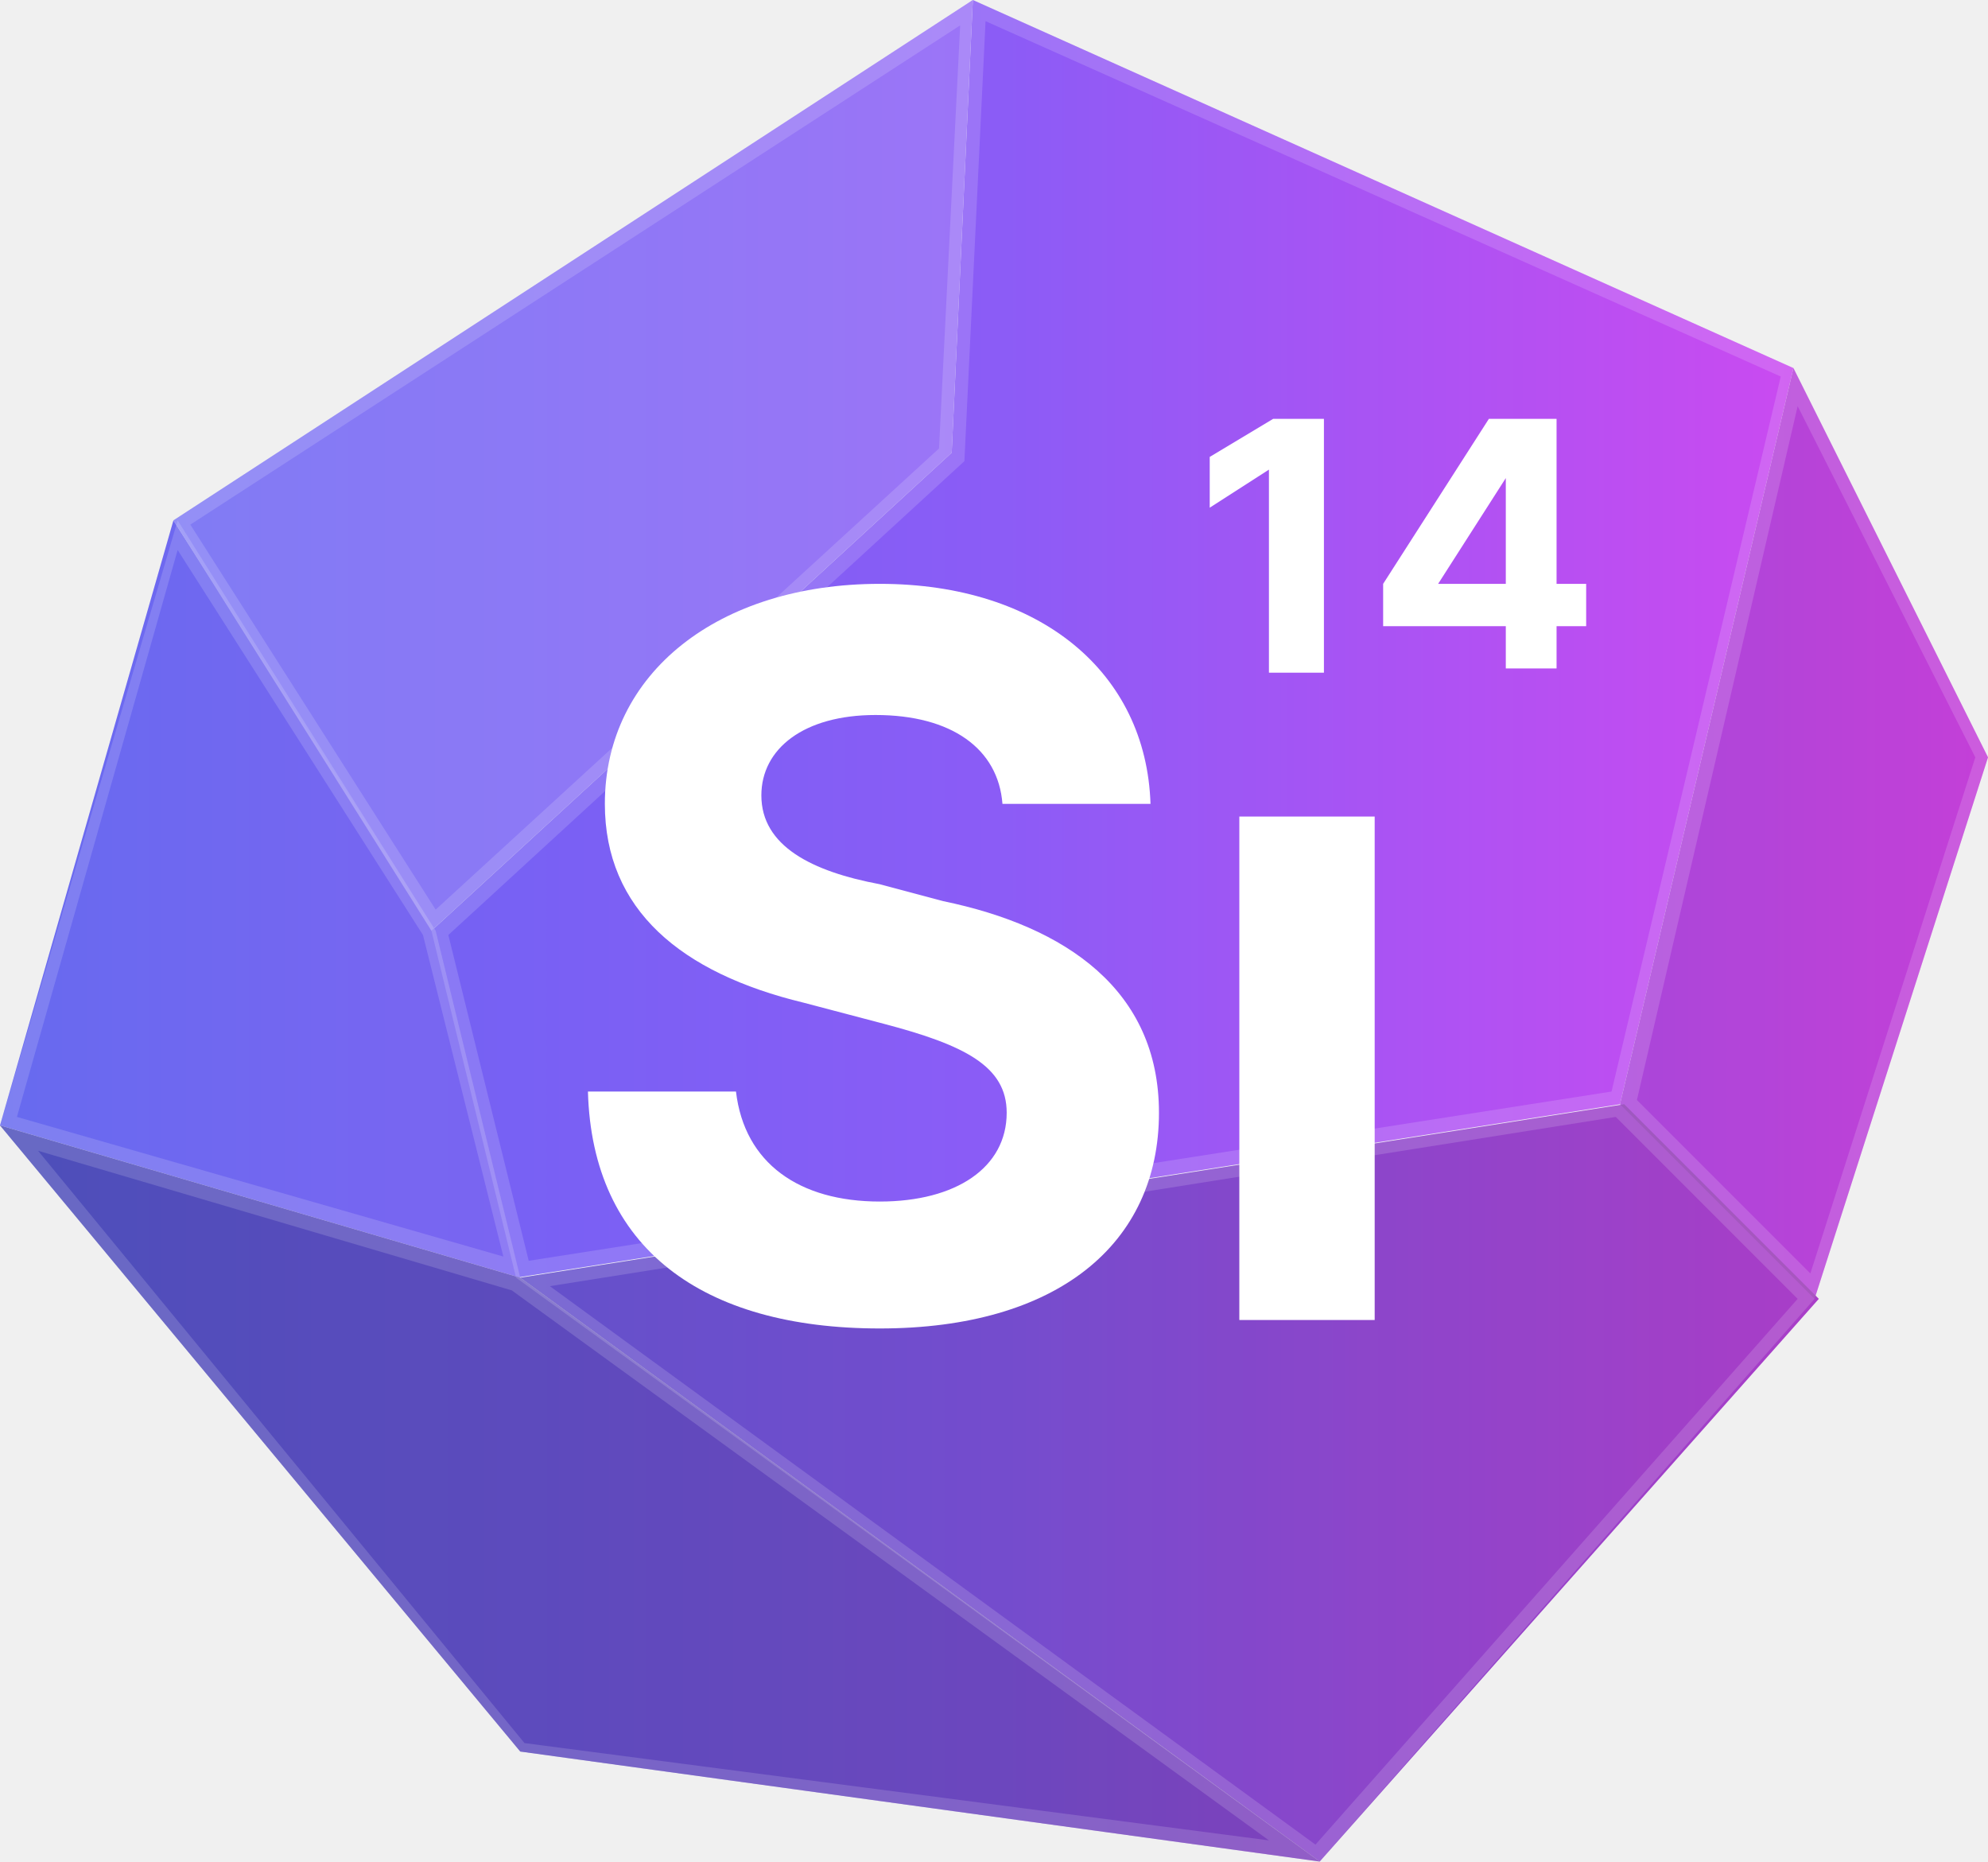
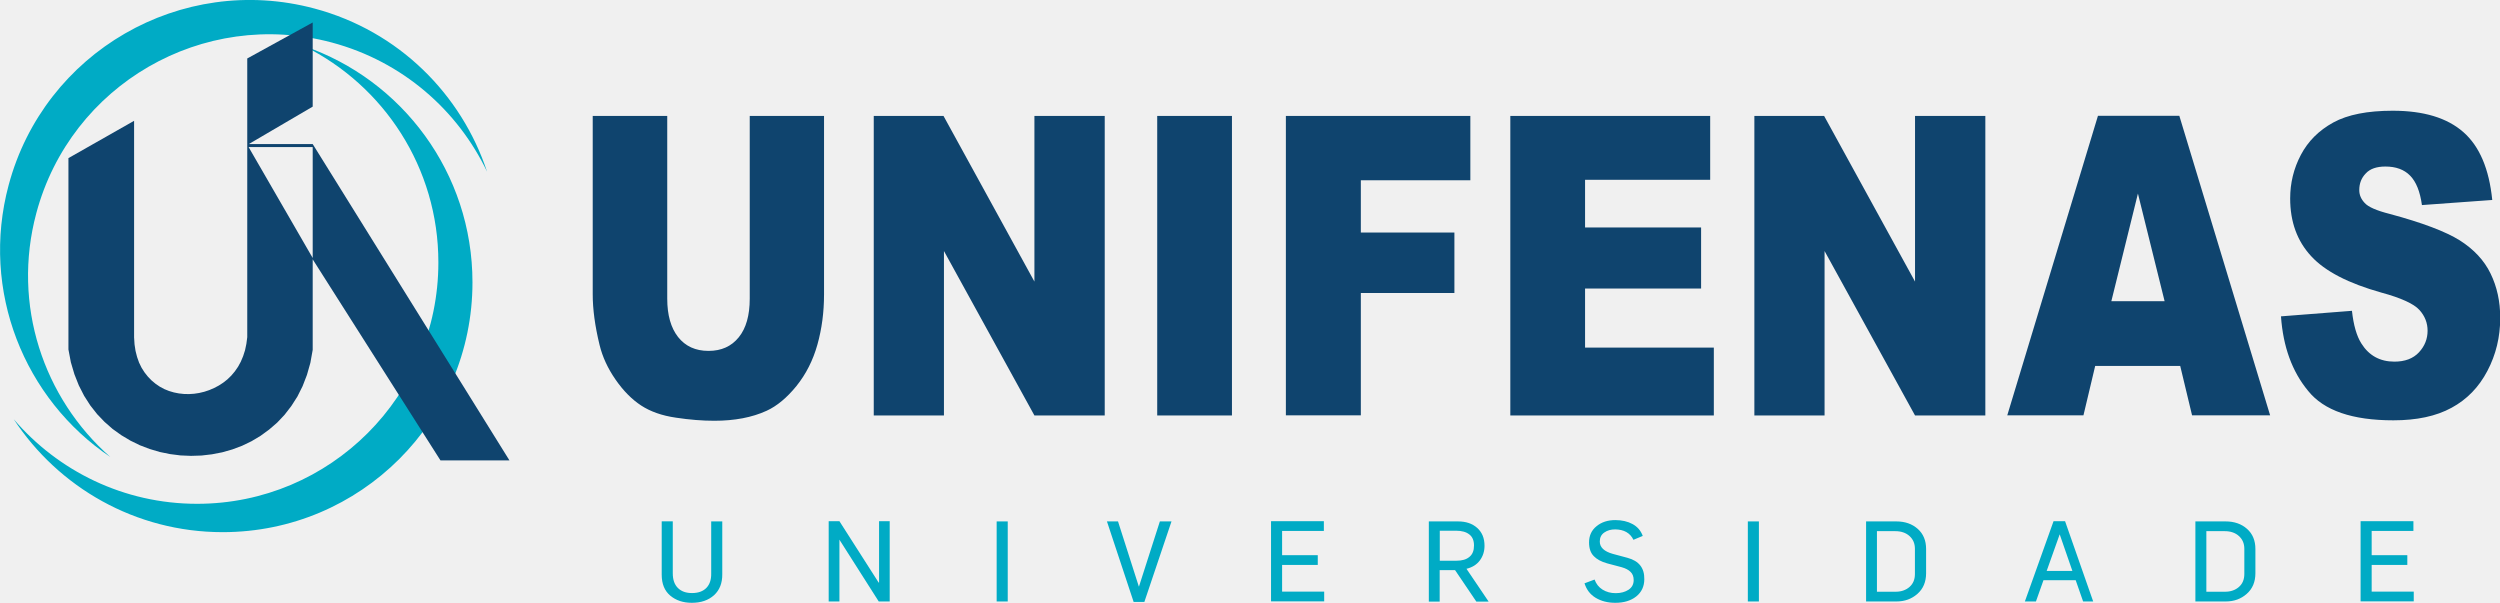
- <svg xmlns="http://www.w3.org/2000/svg" version="1.1" id="Layer_1" x="0px" y="0px" viewBox="0 0 47 44" style="enable-background:new 0 0 47 44;" xml:space="preserve">
+ <svg xmlns="http://www.w3.org/2000/svg" version="1.1" id="Layer_1" x="0px" y="0px" viewBox="0 0 225.78 54.44" style="enable-background:new 0 0 225.78 54.44;" xml:space="preserve">
  <style type="text/css">
- 	.st0{fill:url(#SVGID_1_);}
- 	.st1{fill:url(#SVGID_2_);}
- 	.st2{fill:url(#SVGID_3_);}
- 	.st3{fill:url(#SVGID_4_);}
- 	.st4{fill:url(#SVGID_5_);}
- 	.st5{fill:url(#SVGID_6_);}
- 	.st6{fill-opacity:0.17;}
- 	.st7{fill-opacity:0.1;}
- 	.st8{fill-opacity:0.23;}
- 	.st9{fill:#C0C0C0;fill-opacity:5.000000e-02;}
- 	.st10{fill:#FFFFFF;fill-opacity:0.15;}
- 	.st11{fill-rule:evenodd;clip-rule:evenodd;fill:#FFFFFF;fill-opacity:0.15;}
- 	.st12{fill:#FFFFFF;}
+ 	.st0{fill:#0F446E;}
+ 	.st1{fill-rule:evenodd;clip-rule:evenodd;fill:#00ABC5;}
+ 	.st2{fill-rule:evenodd;clip-rule:evenodd;fill:#0F446E;}
+ 	.st3{fill:#00ABC5;}
</style>
-   <linearGradient id="SVGID_1_" gradientUnits="userSpaceOnUse" x1="0" y1="765" x2="47" y2="765" gradientTransform="matrix(1 0 0 1 0 -754)">
-     <stop offset="0" style="stop-color:#6366F1" />
-     <stop offset="0.5" style="stop-color:#8B5CF6" />
-     <stop offset="1" style="stop-color:#D946EF" />
-   </linearGradient>
-   <path class="st0" d="M10.2,22l-6.1-9.7L23,0l-0.5,10.7L10.2,22z" />
-   <linearGradient id="SVGID_2_" gradientUnits="userSpaceOnUse" x1="0" y1="769.1" x2="47" y2="769.1" gradientTransform="matrix(1 0 0 1 0 -754)">
-     <stop offset="0" style="stop-color:#6366F1" />
-     <stop offset="0.5" style="stop-color:#8B5CF6" />
-     <stop offset="1" style="stop-color:#D946EF" />
-   </linearGradient>
-   <path class="st1" d="M22.5,10.7L23,0l19.4,8.7l-4.1,17.4l-26.1,4.1l-2-8.2L22.5,10.7z" />
-   <linearGradient id="SVGID_3_" gradientUnits="userSpaceOnUse" x1="0" y1="789.05" x2="47" y2="789.05" gradientTransform="matrix(1 0 0 1 0 -754)">
-     <stop offset="0" style="stop-color:#6366F1" />
-     <stop offset="0.5" style="stop-color:#8B5CF6" />
-     <stop offset="1" style="stop-color:#D946EF" />
-   </linearGradient>
-   <path class="st2" d="M31.2,44L12.3,30.2l26.1-4.1l4.6,4.6L31.2,44z" />
-   <linearGradient id="SVGID_4_" gradientUnits="userSpaceOnUse" x1="0" y1="773.7" x2="47" y2="773.7" gradientTransform="matrix(1 0 0 1 0 -754)">
-     <stop offset="0" style="stop-color:#6366F1" />
-     <stop offset="0.5" style="stop-color:#8B5CF6" />
-     <stop offset="1" style="stop-color:#D946EF" />
-   </linearGradient>
-   <path class="st3" d="M38.3,26.1l4.6,4.6L47,17.9l-4.6-9.2L38.3,26.1z" />
-   <linearGradient id="SVGID_5_" gradientUnits="userSpaceOnUse" x1="0" y1="789.3" x2="47" y2="789.3" gradientTransform="matrix(1 0 0 1 0 -754)">
-     <stop offset="0" style="stop-color:#6366F1" />
-     <stop offset="0.5" style="stop-color:#8B5CF6" />
-     <stop offset="1" style="stop-color:#D946EF" />
-   </linearGradient>
-   <path class="st4" d="M12.3,30.2L31.2,44l-18.9-2.6L0,26.6L12.3,30.2z" />
-   <linearGradient id="SVGID_6_" gradientUnits="userSpaceOnUse" x1="0" y1="775.25" x2="47" y2="775.25" gradientTransform="matrix(1 0 0 1 0 -754)">
-     <stop offset="0" style="stop-color:#6366F1" />
-     <stop offset="0.5" style="stop-color:#8B5CF6" />
-     <stop offset="1" style="stop-color:#D946EF" />
-   </linearGradient>
-   <path class="st5" d="M4.1,12.3L0,26.6l12.3,3.6l-2-8.2L4.1,12.3z" />
-   <path class="st6" d="M31.2,44L12.3,30.2l26.1-4.1l4.6,4.6L31.2,44z" />
-   <path class="st7" d="M38.3,26.1l4.6,4.6L47,17.9l-4.6-9.2L38.3,26.1z" />
-   <path class="st8" d="M12.3,30.2L31.2,44l-18.9-2.6L0,26.6L12.3,30.2z" />
-   <path class="st9" d="M4.1,12.3L0,26.6l12.3,3.6l-2-8.2L4.1,12.3z" />
-   <path class="st10" d="M10.2,22l-6.1-9.7L23,0l-0.5,10.7L10.2,22z" />
-   <path class="st11" d="M10.2,22l12.3-11.3L23,0L4.1,12.3L10.2,22z M10.3,21.5l11.9-10.9l0.5-10L4.5,12.4L10.3,21.5z" />
-   <path class="st11" d="M22.8,10.9L10.6,22.1l1.9,7.7l25.6-4l4-16.9L23.3,0.5L22.8,10.9z M22.5,10.7L10.2,22l2,8.2l26.1-4.1l4.1-17.4  L23,0L22.5,10.7z" />
-   <path class="st11" d="M31.1,43.6l11.4-12.9l-4.3-4.3l-25.2,4L31.1,43.6z M31.2,44l11.7-13.3l-4.6-4.6l-26.1,4.1L31.2,44z" />
-   <path class="st11" d="M42.9,30.7L47,17.9l-4.6-9.2l-4.1,17.4L42.9,30.7z M38.7,26l4.1,4.1l3.9-12.2l-4.2-8.3L38.7,26z" />
-   <path class="st11" d="M12.1,30.5L0.9,27.2l11.5,14L30,43.5L12.1,30.5z M12.3,30.2L0,26.6l12.3,14.8L31.2,44L12.3,30.2z" />
-   <path class="st11" d="M0.4,26.4l11.5,3.3L10,22.1L4.2,13L0.4,26.4z M0,26.6l12.3,3.6l-2-8.2l-6.1-9.7L0,26.6z" />
-   <path class="st12" d="M23.7,19h3.5c-0.1-3.1-2.6-5.2-6.4-5.2s-6.5,2.1-6.5,5.2c0,2.5,1.8,4,4.7,4.7l1.9,0.5c1.9,0.5,2.9,1,2.9,2.1  c0,1.3-1.2,2.1-3,2.1c-1.9,0-3.2-0.9-3.4-2.6h-3.5c0.1,3.7,2.7,5.6,6.9,5.6s6.6-2,6.6-5.1c0-2.9-2.2-4.4-5.1-5l-1.5-0.4  C19.2,20.6,18,20,18,18.8c0-1.1,1-1.9,2.7-1.9C22.5,16.9,23.6,17.7,23.7,19z" />
-   <path class="st12" d="M32.5,19.3h-3.2v11.9h3.2V19.3z" />
-   <path class="st12" d="M31.3,9.9h-1.2l-1.5,0.9V12l1.4-0.9l0,0v4.8h1.3C31.3,15.9,31.3,9.9,31.3,9.9z" />
-   <path class="st12" d="M32.7,14.8h2.9v1h1.2v-1h0.7v-1h-0.7V9.9h-1.6l-2.5,3.9C32.7,13.8,32.7,14.8,32.7,14.8z M35.6,13.8H34l0,0  l1.6-2.5l0,0V13.8z" />
+   <g>
+     <path class="st0" d="M67.69,10.47h6.73V26.6c0,1.6-0.2,3.1-0.6,4.53c-0.4,1.42-1.03,2.66-1.89,3.73c-0.86,1.06-1.76,1.81-2.7,2.24   c-1.31,0.6-2.88,0.9-4.72,0.9c-1.06,0-2.22-0.09-3.47-0.28c-1.25-0.18-2.3-0.55-3.14-1.1c-0.84-0.55-1.61-1.33-2.31-2.34   c-0.7-1.01-1.18-2.05-1.44-3.12c-0.42-1.72-0.62-3.24-0.62-4.57V10.47h6.73v16.51c0,1.48,0.33,2.63,0.98,3.46   c0.66,0.83,1.57,1.25,2.75,1.25c1.16,0,2.07-0.41,2.73-1.23c0.66-0.81,0.99-1.98,0.99-3.48V10.47L67.69,10.47z M78.92,10.47h6.29   l8.21,14.96V10.47h6.35v27.05h-6.35l-8.17-14.85v14.85h-6.34V10.47L78.92,10.47z M104.51,10.47h6.75v27.05h-6.75V10.47   L104.51,10.47z M116.13,10.47h16.66v5.81h-9.89V21h8.45v5.46h-8.45v11.05h-6.77V10.47L116.13,10.47z M136.4,10.47h18.05v5.77h-11.3   v4.3h10.48v5.52h-10.48v5.33h11.63v6.13H136.4V10.47L136.4,10.47z M158.45,10.47h6.29l8.21,14.96V10.47h6.35v27.05h-6.35   l-8.17-14.85v14.85h-6.34V10.47L158.45,10.47z M196.9,33.05h-7.68l-1.06,4.46h-6.88l8.19-27.05h7.35l8.2,27.05h-7.05L196.9,33.05   L196.9,33.05z M195.49,27.2l-2.41-9.72l-2.4,9.72H195.49L195.49,27.2z M206,28.57l6.41-0.5c0.14,1.29,0.42,2.27,0.85,2.95   c0.69,1.1,1.69,1.64,2.98,1.64c0.96,0,1.7-0.28,2.22-0.84c0.52-0.56,0.78-1.21,0.78-1.95c0-0.7-0.24-1.33-0.74-1.88   c-0.5-0.55-1.64-1.08-3.45-1.57c-2.95-0.83-5.06-1.91-6.32-3.28c-1.27-1.37-1.9-3.1-1.9-5.22c0-1.39,0.32-2.71,0.97-3.94   c0.65-1.23,1.62-2.2,2.93-2.92c1.3-0.71,3.09-1.06,5.36-1.06c2.79,0,4.91,0.64,6.38,1.93c1.46,1.28,2.33,3.33,2.61,6.13l-6.35,0.46   c-0.17-1.22-0.52-2.1-1.07-2.66c-0.54-0.55-1.28-0.82-2.23-0.82c-0.79,0-1.38,0.2-1.77,0.62c-0.4,0.41-0.59,0.91-0.59,1.51   c0,0.43,0.16,0.81,0.49,1.16c0.32,0.36,1.07,0.69,2.26,0.99c2.94,0.79,5.05,1.59,6.33,2.39c1.27,0.81,2.2,1.8,2.78,3   c0.58,1.19,0.87,2.52,0.87,4c0,1.73-0.39,3.33-1.16,4.79c-0.77,1.47-1.85,2.58-3.24,3.33c-1.39,0.76-3.14,1.13-5.25,1.13   c-3.71,0-6.27-0.88-7.7-2.66C207,33.55,206.19,31.3,206,28.57L206,28.57z" />
+     <path class="st1" d="M27.45,4.16c8.86,3.04,15.22,11.45,15.22,21.34c0,12.46-10.1,22.56-22.56,22.56c-7.89,0-14.84-4.06-18.87-10.2   c4,4.67,9.93,7.64,16.56,7.64c12.03,0,21.79-9.76,21.79-21.79C39.6,15.14,34.65,7.72,27.45,4.16L27.45,4.16z" />
+     <path class="st1" d="M9.96,41.27c-7.77-5.23-11.74-15-9.18-24.55C4,4.69,16.37-2.45,28.4,0.77c7.63,2.04,13.28,7.76,15.59,14.74   c-2.65-5.55-7.62-9.95-14.02-11.67C18.34,0.73,6.39,7.63,3.28,19.25C1.06,27.53,3.93,35.97,9.96,41.27L9.96,41.27z" />
+     <path class="st2" d="M22.33,5.28l5.91-3.25v7.6l-5.77,3.38h5.77l17.77,28.57h-6.23L28.24,23.42v8.18l-0.21,1.17l-0.31,1.09   l-0.39,1.01l-0.47,0.94l-0.55,0.86l-0.61,0.79l-0.67,0.71l-0.73,0.63l-0.77,0.56l-0.82,0.49l-0.85,0.41l-0.88,0.33l-0.91,0.26   l-0.93,0.18l-0.94,0.11l-0.95,0.03l-0.95-0.04l-0.94-0.12l-0.93-0.19l-0.91-0.27l-0.89-0.34l-0.86-0.42l-0.82-0.49l-0.78-0.56   l-0.73-0.64L8.77,37.4l-0.62-0.79L7.6,35.75l-0.48-0.94l-0.4-1.01l-0.32-1.08l-0.22-1.16V14.28l5.93-3.37v19.56l0.04,0.63   l0.09,0.59l0.14,0.55l0.18,0.51l0.23,0.47l0.27,0.42l0.3,0.38l0.33,0.34l0.36,0.3l0.38,0.26l0.41,0.22l0.42,0.17l0.44,0.13   l0.45,0.09l0.46,0.05l0.46,0.01l0.46-0.03l0.46-0.07l0.46-0.11l0.45-0.15l0.44-0.19l0.42-0.22l0.4-0.26l0.38-0.3l0.35-0.34   l0.32-0.38l0.29-0.42l0.25-0.46l0.21-0.5l0.17-0.53l0.12-0.57l0.08-0.61V5.28L22.33,5.28z M22.45,13.28h5.79v10.02L22.45,13.28   L22.45,13.28z" />
+     <g>
+       <g>
+         <path class="st3" d="M62.48,54.44c-0.79,0-1.44-0.22-1.95-0.65c-0.51-0.43-0.77-1.06-0.77-1.88v-4.83h1v4.7     c0,0.57,0.15,1.01,0.46,1.32c0.31,0.31,0.73,0.46,1.28,0.46c0.55,0,0.98-0.15,1.29-0.46c0.3-0.31,0.45-0.74,0.44-1.3v-4.71h1     v4.76c0.01,0.81-0.24,1.44-0.74,1.9C63.98,54.21,63.31,54.44,62.48,54.44z" />
+         <path class="st3" d="M74.84,54.32v-7.25h0.97l3.54,5.54h0.04v-5.54h0.96v7.25h-0.99l-3.55-5.58h0v5.58H74.84z" />
+         <path class="st3" d="M90.01,54.32v-7.23h1v7.23H90.01z" />
+         <path class="st3" d="M102.38,54.36l-2.41-7.27h1l1.88,5.88l0.02-0.02l1.88-5.86h1.05l-2.45,7.27H102.38z" />
+         <path class="st3" d="M114.79,54.32v-7.25h4.77v0.88h-3.77v2.19h3.22v0.88h-3.22v2.41h3.8v0.88H114.79z" />
+         <path class="st3" d="M129.04,54.32v-7.23h2.64c0.71,0,1.28,0.19,1.72,0.58c0.44,0.39,0.67,0.92,0.67,1.62     c0,0.5-0.14,0.94-0.42,1.32c-0.28,0.38-0.68,0.63-1.21,0.76l2,2.96h-1.11l-1.92-2.84h-1.39v2.84H129.04z M130.04,50.64h1.49     c0.51,0,0.9-0.11,1.18-0.35c0.28-0.23,0.41-0.57,0.41-1.02c0-0.46-0.14-0.79-0.43-1.01c-0.28-0.22-0.68-0.33-1.19-0.33h-1.47     V50.64z" />
+         <path class="st3" d="M145.88,54.44c-0.68,0-1.27-0.15-1.77-0.45c-0.5-0.3-0.83-0.74-1.01-1.31l0.91-0.34     c0.14,0.39,0.38,0.7,0.72,0.91c0.34,0.21,0.73,0.32,1.19,0.32c0.47,0,0.85-0.11,1.16-0.31c0.31-0.21,0.46-0.5,0.46-0.87     c0-0.31-0.09-0.56-0.28-0.74c-0.18-0.18-0.44-0.32-0.79-0.42l-1.32-0.35c-0.54-0.15-0.94-0.37-1.22-0.66     c-0.28-0.29-0.42-0.7-0.42-1.23c0-0.61,0.22-1.1,0.68-1.47c0.45-0.37,1.02-0.55,1.69-0.55c0.6,0,1.12,0.12,1.56,0.36     c0.44,0.24,0.75,0.6,0.92,1.07l-0.84,0.35c-0.3-0.62-0.86-0.93-1.65-0.94c-0.38,0-0.71,0.09-0.98,0.28     c-0.28,0.19-0.41,0.46-0.41,0.82c0,0.52,0.39,0.89,1.17,1.11l1.34,0.36c1.03,0.28,1.53,0.92,1.51,1.93     c0,0.64-0.24,1.16-0.72,1.55C147.29,54.25,146.66,54.44,145.88,54.44z" />
+         <path class="st3" d="M157.85,54.32v-7.23h1v7.23H157.85z" />
+         <path class="st3" d="M168.53,54.32v-7.23h2.73c0.78,0,1.42,0.22,1.93,0.67c0.51,0.45,0.76,1.06,0.76,1.82v2.19     c0,0.78-0.26,1.4-0.78,1.86c-0.52,0.46-1.15,0.69-1.9,0.69H168.53z M169.52,53.44h1.69c0.5,0,0.92-0.15,1.24-0.43     c0.33-0.29,0.49-0.68,0.49-1.17v-2.28c0-0.47-0.16-0.85-0.49-1.15c-0.32-0.29-0.75-0.44-1.28-0.44h-1.66V53.44z" />
+         <path class="st3" d="M182.87,54.32l2.59-7.25h1.04l2.54,7.25h-0.91l-0.67-1.92h-2.91l-0.68,1.92H182.87z M184.84,51.56h2.32     l-1.14-3.29l-0.01,0L184.84,51.56z" />
+         <path class="st3" d="M198.27,54.32v-7.23h2.73c0.78,0,1.42,0.22,1.93,0.67c0.51,0.45,0.76,1.06,0.76,1.82v2.19     c0,0.78-0.26,1.4-0.78,1.86c-0.52,0.46-1.15,0.69-1.9,0.69H198.27z M199.27,53.44h1.69c0.5,0,0.92-0.15,1.24-0.43     c0.33-0.29,0.49-0.68,0.49-1.17v-2.28c0-0.47-0.16-0.85-0.49-1.15c-0.32-0.29-0.75-0.44-1.28-0.44h-1.66V53.44z" />
+         <path class="st3" d="M213.19,54.32v-7.25h4.77v0.88h-3.77v2.19h3.22v0.88h-3.22v2.41h3.8v0.88H213.19z" />
+       </g>
+     </g>
+   </g>
</svg>
